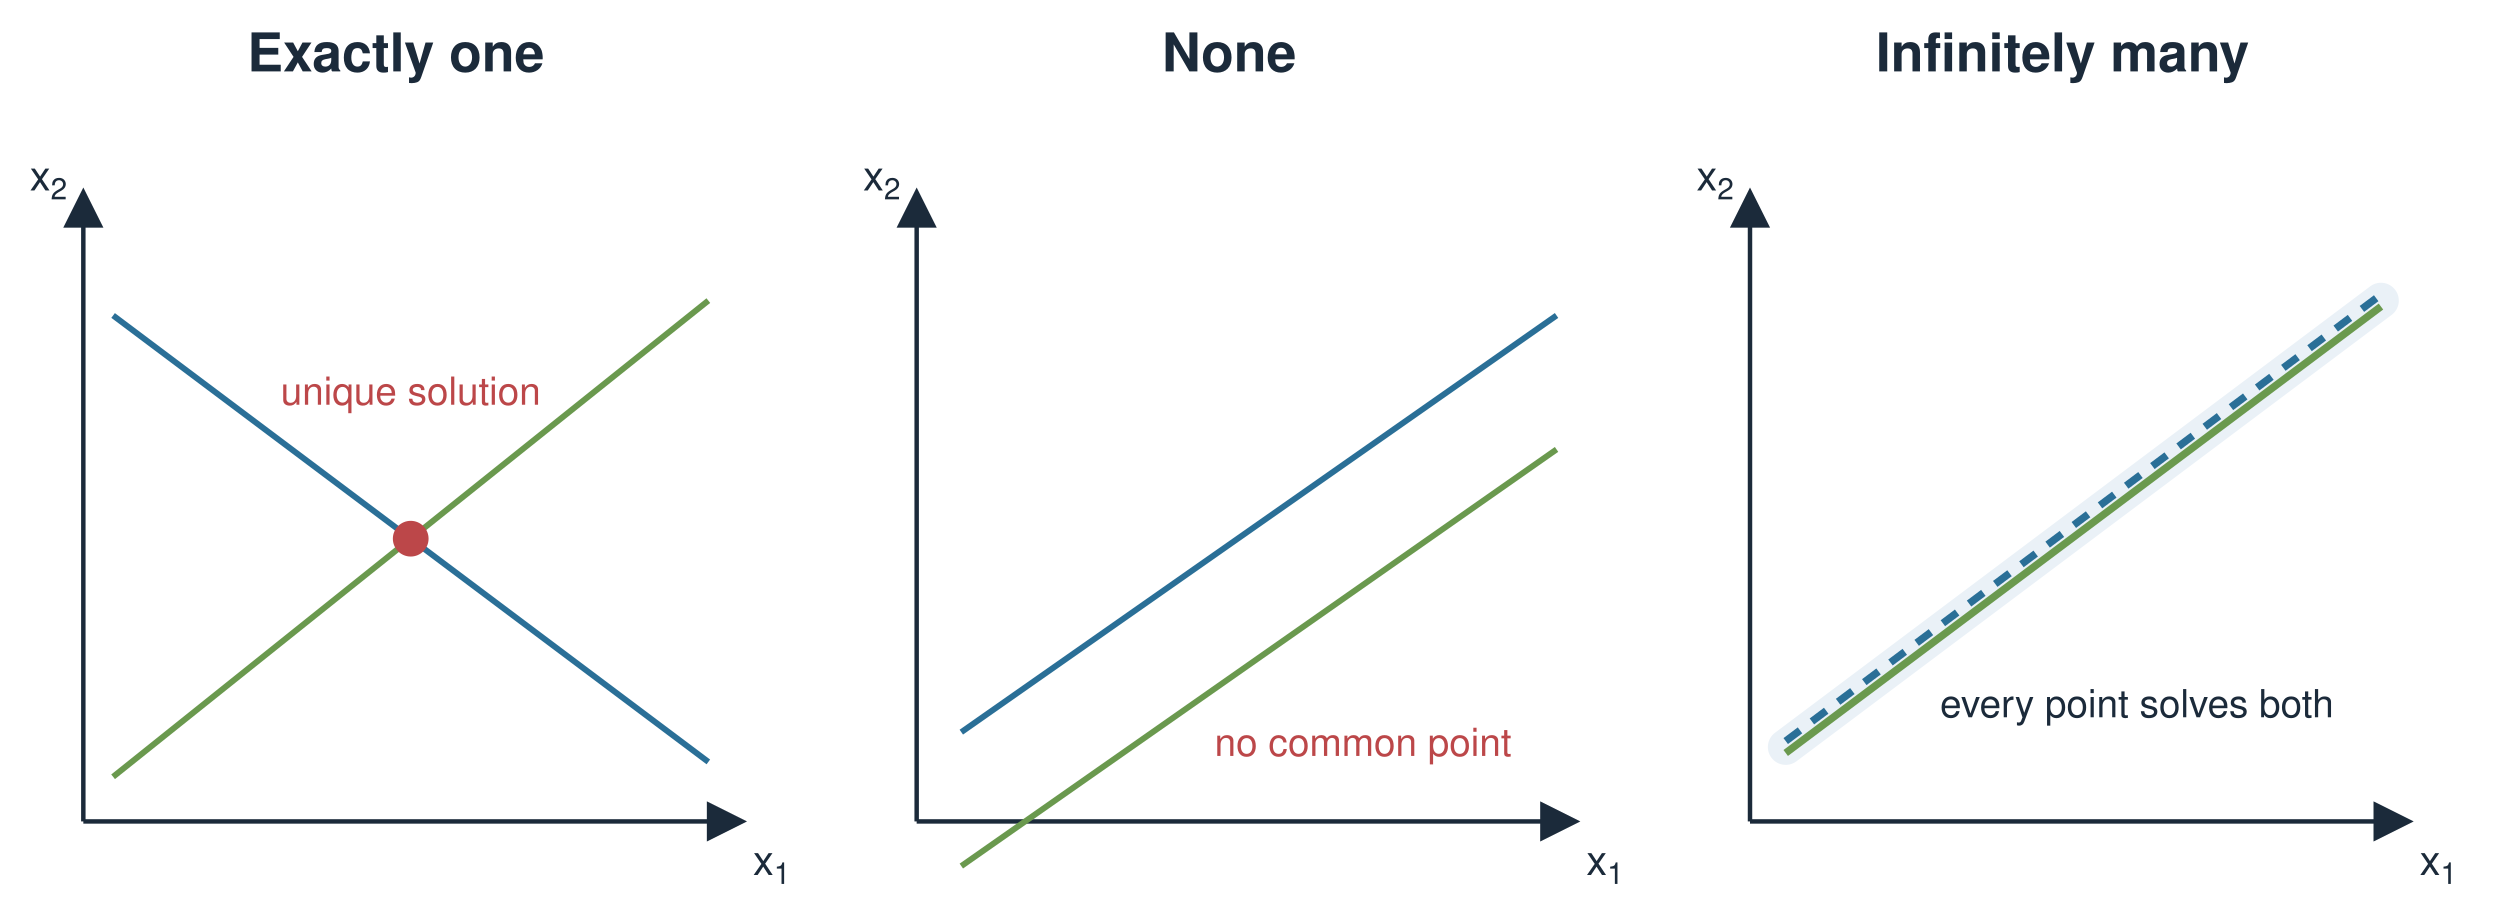
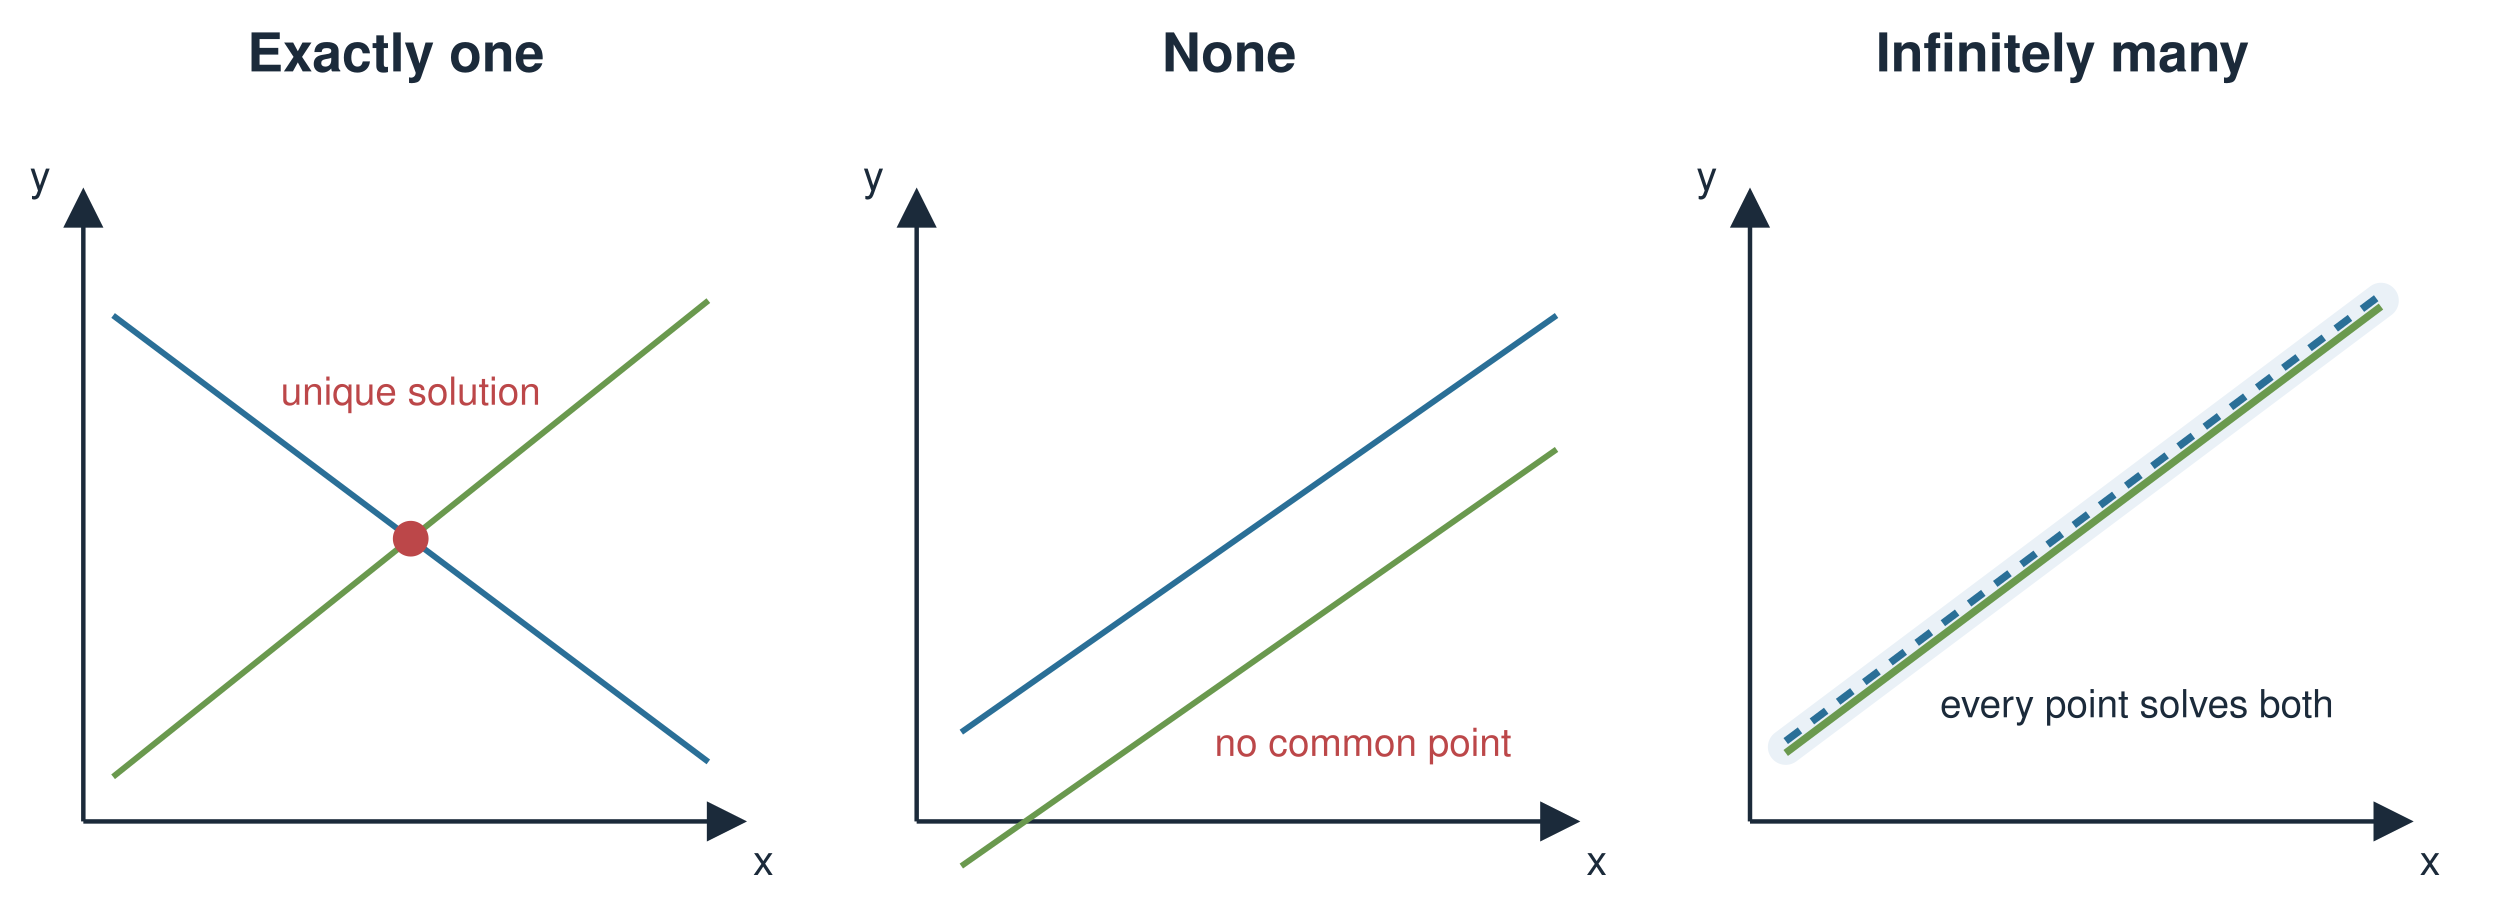
<svg xmlns="http://www.w3.org/2000/svg" viewBox="12 4 840 310" width="840" height="310" font-family="Helvetica, Arial, sans-serif">
  <defs>
    <marker id="ah" markerWidth="9" markerHeight="9" refX="7" refY="4.5" orient="auto">
      <path d="M0,0 L9,4.5 L0,9 Z" fill="#1b2a3a" />
    </marker>
  </defs>
  <g transform="translate(20,50)">
    <text x="125" y="-22" text-anchor="middle" font-size="18" font-weight="bold" fill="#1b2a3a">Exactly one</text>
    <line x1="20" y1="230" x2="20" y2="20" stroke="#1b2a3a" stroke-width="1.5" marker-end="url(#ah)" />
    <line x1="20" y1="230" x2="240" y2="230" stroke="#1b2a3a" stroke-width="1.5" marker-end="url(#ah)" />
-     <text x="245" y="248" font-size="14" fill="#1b2a3a">x<tspan font-size="10" dy="3">1</tspan>
-     </text>
-     <text x="2" y="18" font-size="14" fill="#1b2a3a">x<tspan font-size="10" dy="3">2</tspan>
-     </text>
+     <text x="245" y="248" font-size="14" fill="#1b2a3a">x</text>
+     <text x="2" y="18" font-size="14" fill="#1b2a3a">y</text>
    <line x1="30" y1="60" x2="230" y2="210" stroke="#2a6f97" stroke-width="2" />
    <line x1="30" y1="215" x2="230" y2="55" stroke="#6a994e" stroke-width="2" />
    <circle cx="130" cy="135" r="6" fill="#bc4749" />
    <text x="130" y="90" text-anchor="middle" font-size="13" fill="#bc4749">unique solution</text>
  </g>
  <g transform="translate(300,50)">
    <text x="125" y="-22" text-anchor="middle" font-size="18" font-weight="bold" fill="#1b2a3a">None</text>
    <line x1="20" y1="230" x2="20" y2="20" stroke="#1b2a3a" stroke-width="1.5" marker-end="url(#ah)" />
    <line x1="20" y1="230" x2="240" y2="230" stroke="#1b2a3a" stroke-width="1.5" marker-end="url(#ah)" />
-     <text x="245" y="248" font-size="14" fill="#1b2a3a">x<tspan font-size="10" dy="3">1</tspan>
-     </text>
-     <text x="2" y="18" font-size="14" fill="#1b2a3a">x<tspan font-size="10" dy="3">2</tspan>
-     </text>
+     <text x="245" y="248" font-size="14" fill="#1b2a3a">x</text>
+     <text x="2" y="18" font-size="14" fill="#1b2a3a">y</text>
    <line x1="35" y1="200" x2="235" y2="60" stroke="#2a6f97" stroke-width="2" />
    <line x1="35" y1="245" x2="235" y2="105" stroke="#6a994e" stroke-width="2" />
    <text x="170" y="208" text-anchor="middle" font-size="13" fill="#bc4749">no common point</text>
  </g>
  <g transform="translate(580,50)">
    <text x="125" y="-22" text-anchor="middle" font-size="18" font-weight="bold" fill="#1b2a3a">Infinitely many</text>
    <line x1="20" y1="230" x2="20" y2="20" stroke="#1b2a3a" stroke-width="1.5" marker-end="url(#ah)" />
    <line x1="20" y1="230" x2="240" y2="230" stroke="#1b2a3a" stroke-width="1.5" marker-end="url(#ah)" />
-     <text x="245" y="248" font-size="14" fill="#1b2a3a">x<tspan font-size="10" dy="3">1</tspan>
-     </text>
-     <text x="2" y="18" font-size="14" fill="#1b2a3a">x<tspan font-size="10" dy="3">2</tspan>
-     </text>
+     <text x="245" y="248" font-size="14" fill="#1b2a3a">x</text>
+     <text x="2" y="18" font-size="14" fill="#1b2a3a">y</text>
    <line x1="32" y1="205" x2="232" y2="55" stroke="#eaf1f7" stroke-width="12" stroke-linecap="round" />
    <line x1="32" y1="207" x2="232" y2="57" stroke="#6a994e" stroke-width="2.5" />
    <line x1="32" y1="203" x2="232" y2="53" stroke="#2a6f97" stroke-width="2.5" stroke-dasharray="6 5" />
    <text x="150" y="195" text-anchor="middle" font-size="13" fill="#1b2a3a">every point solves both</text>
  </g>
</svg>
